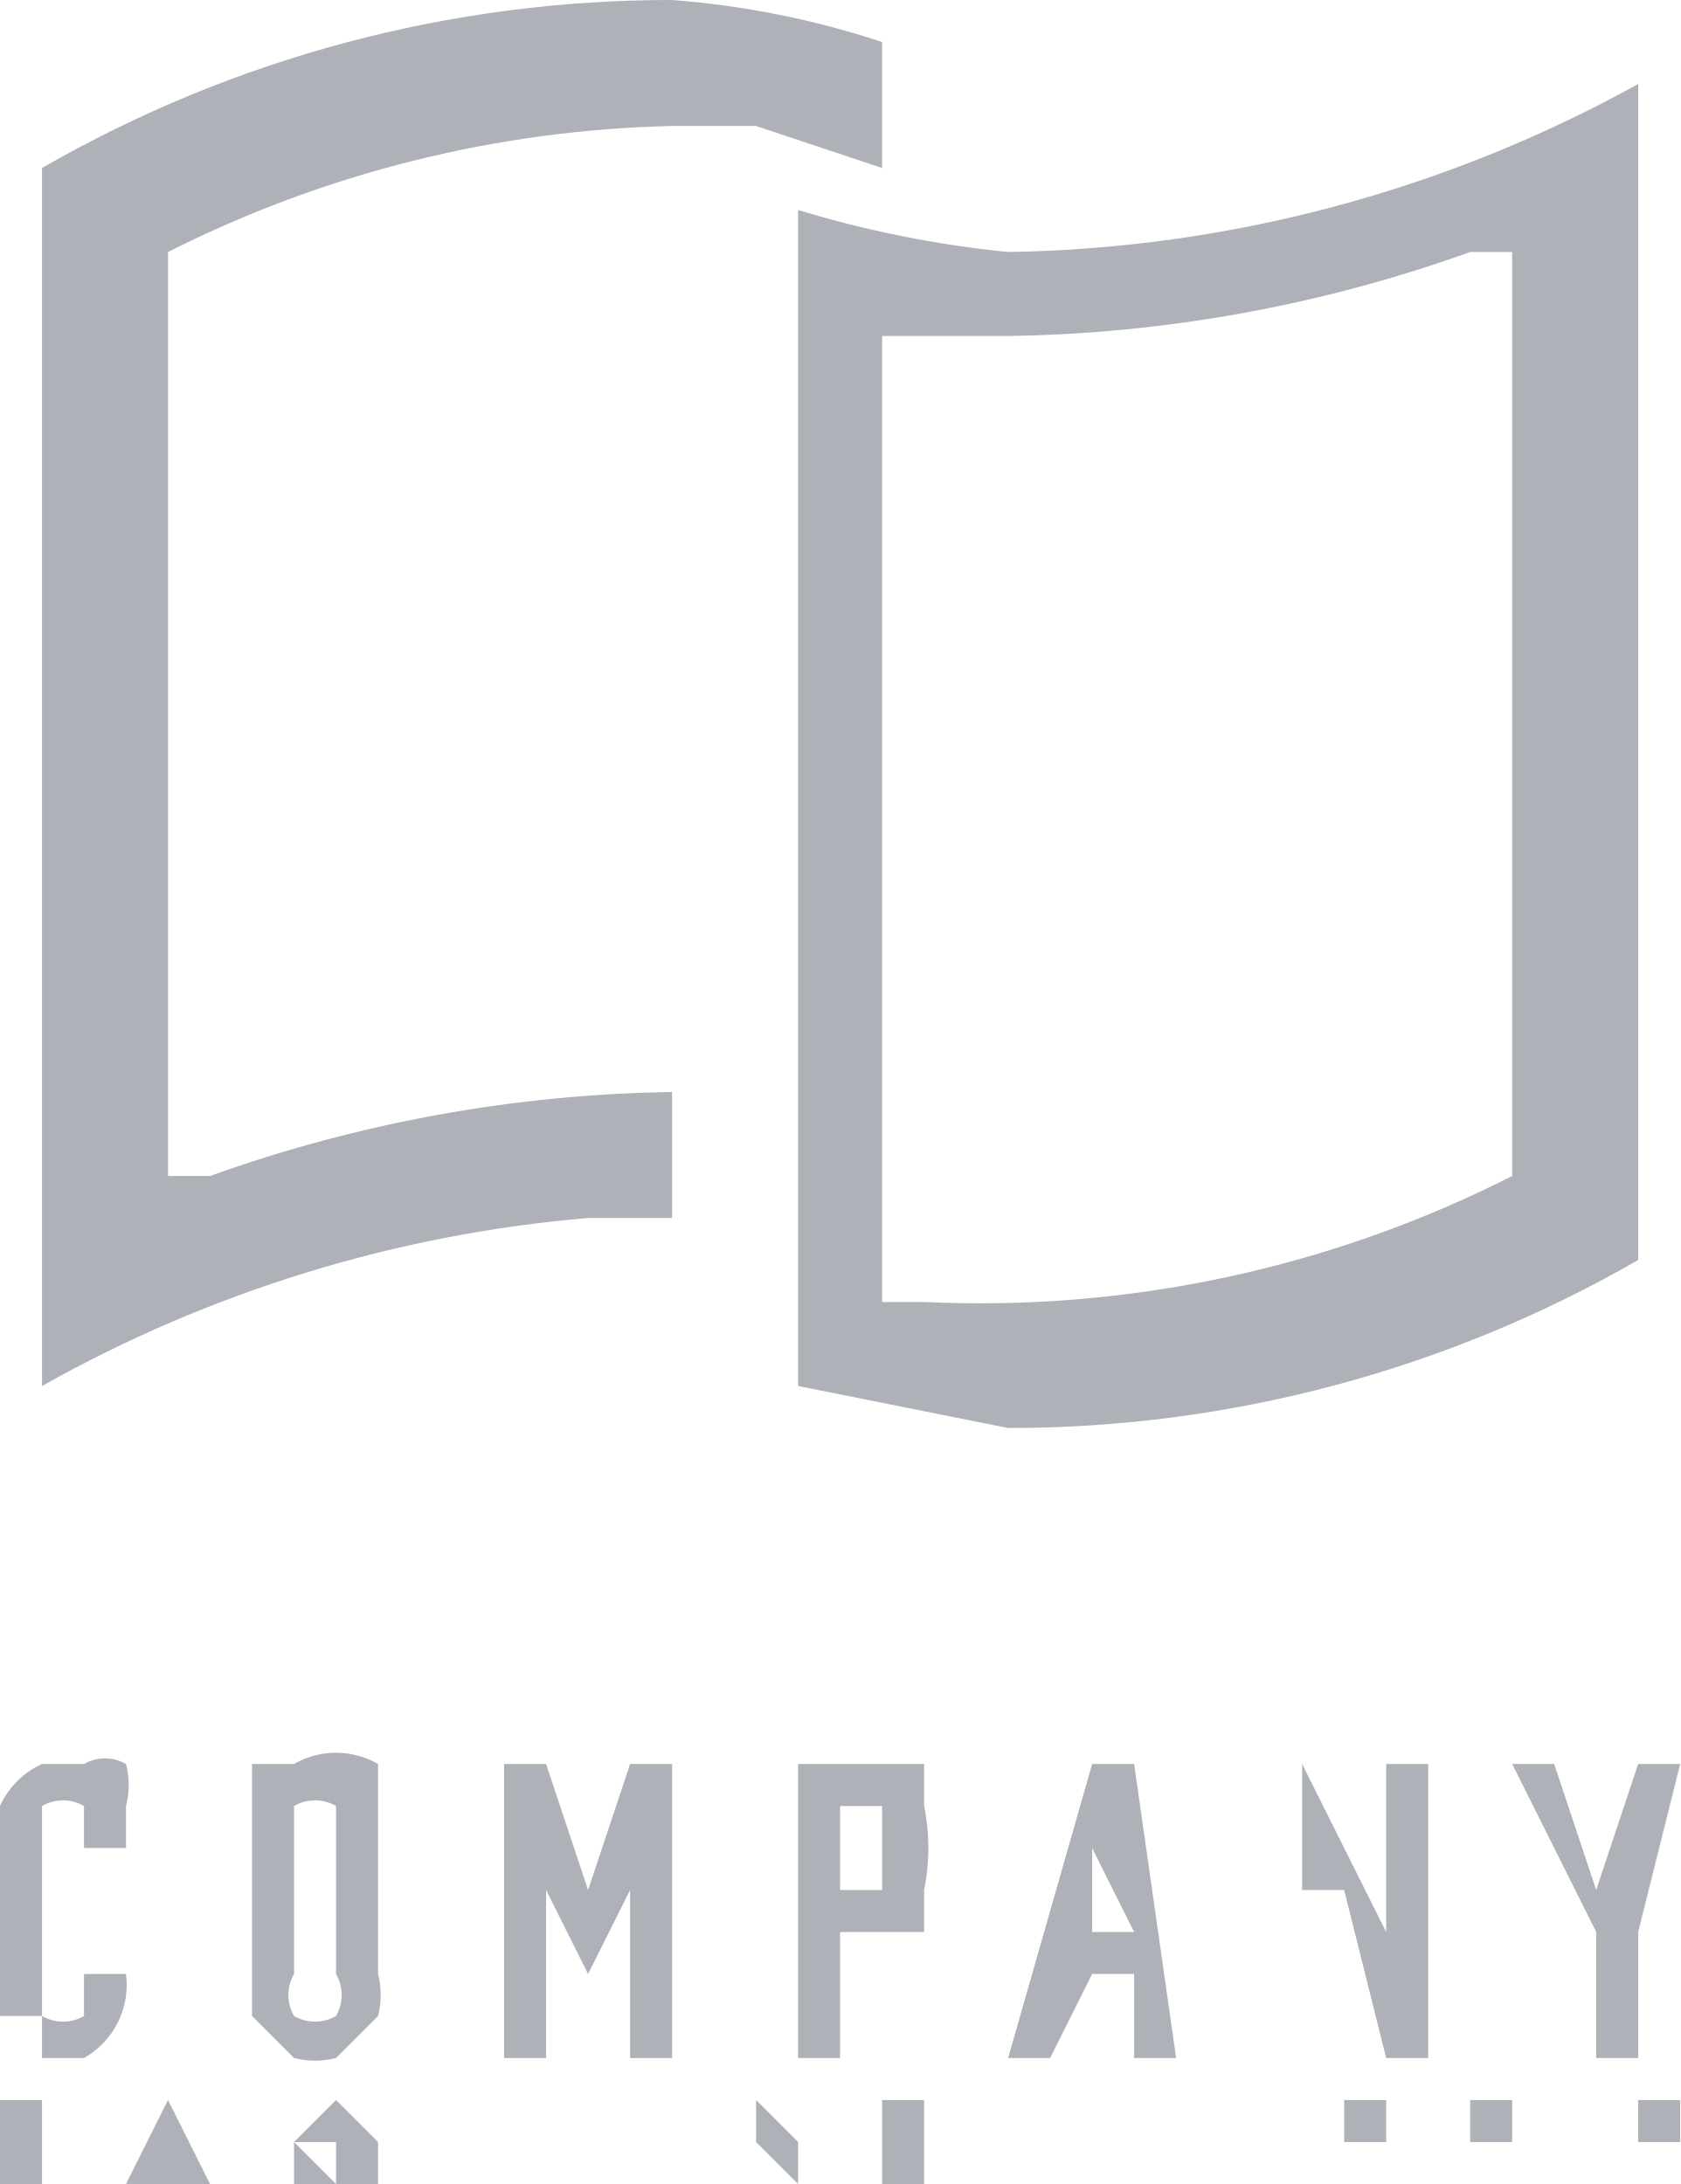
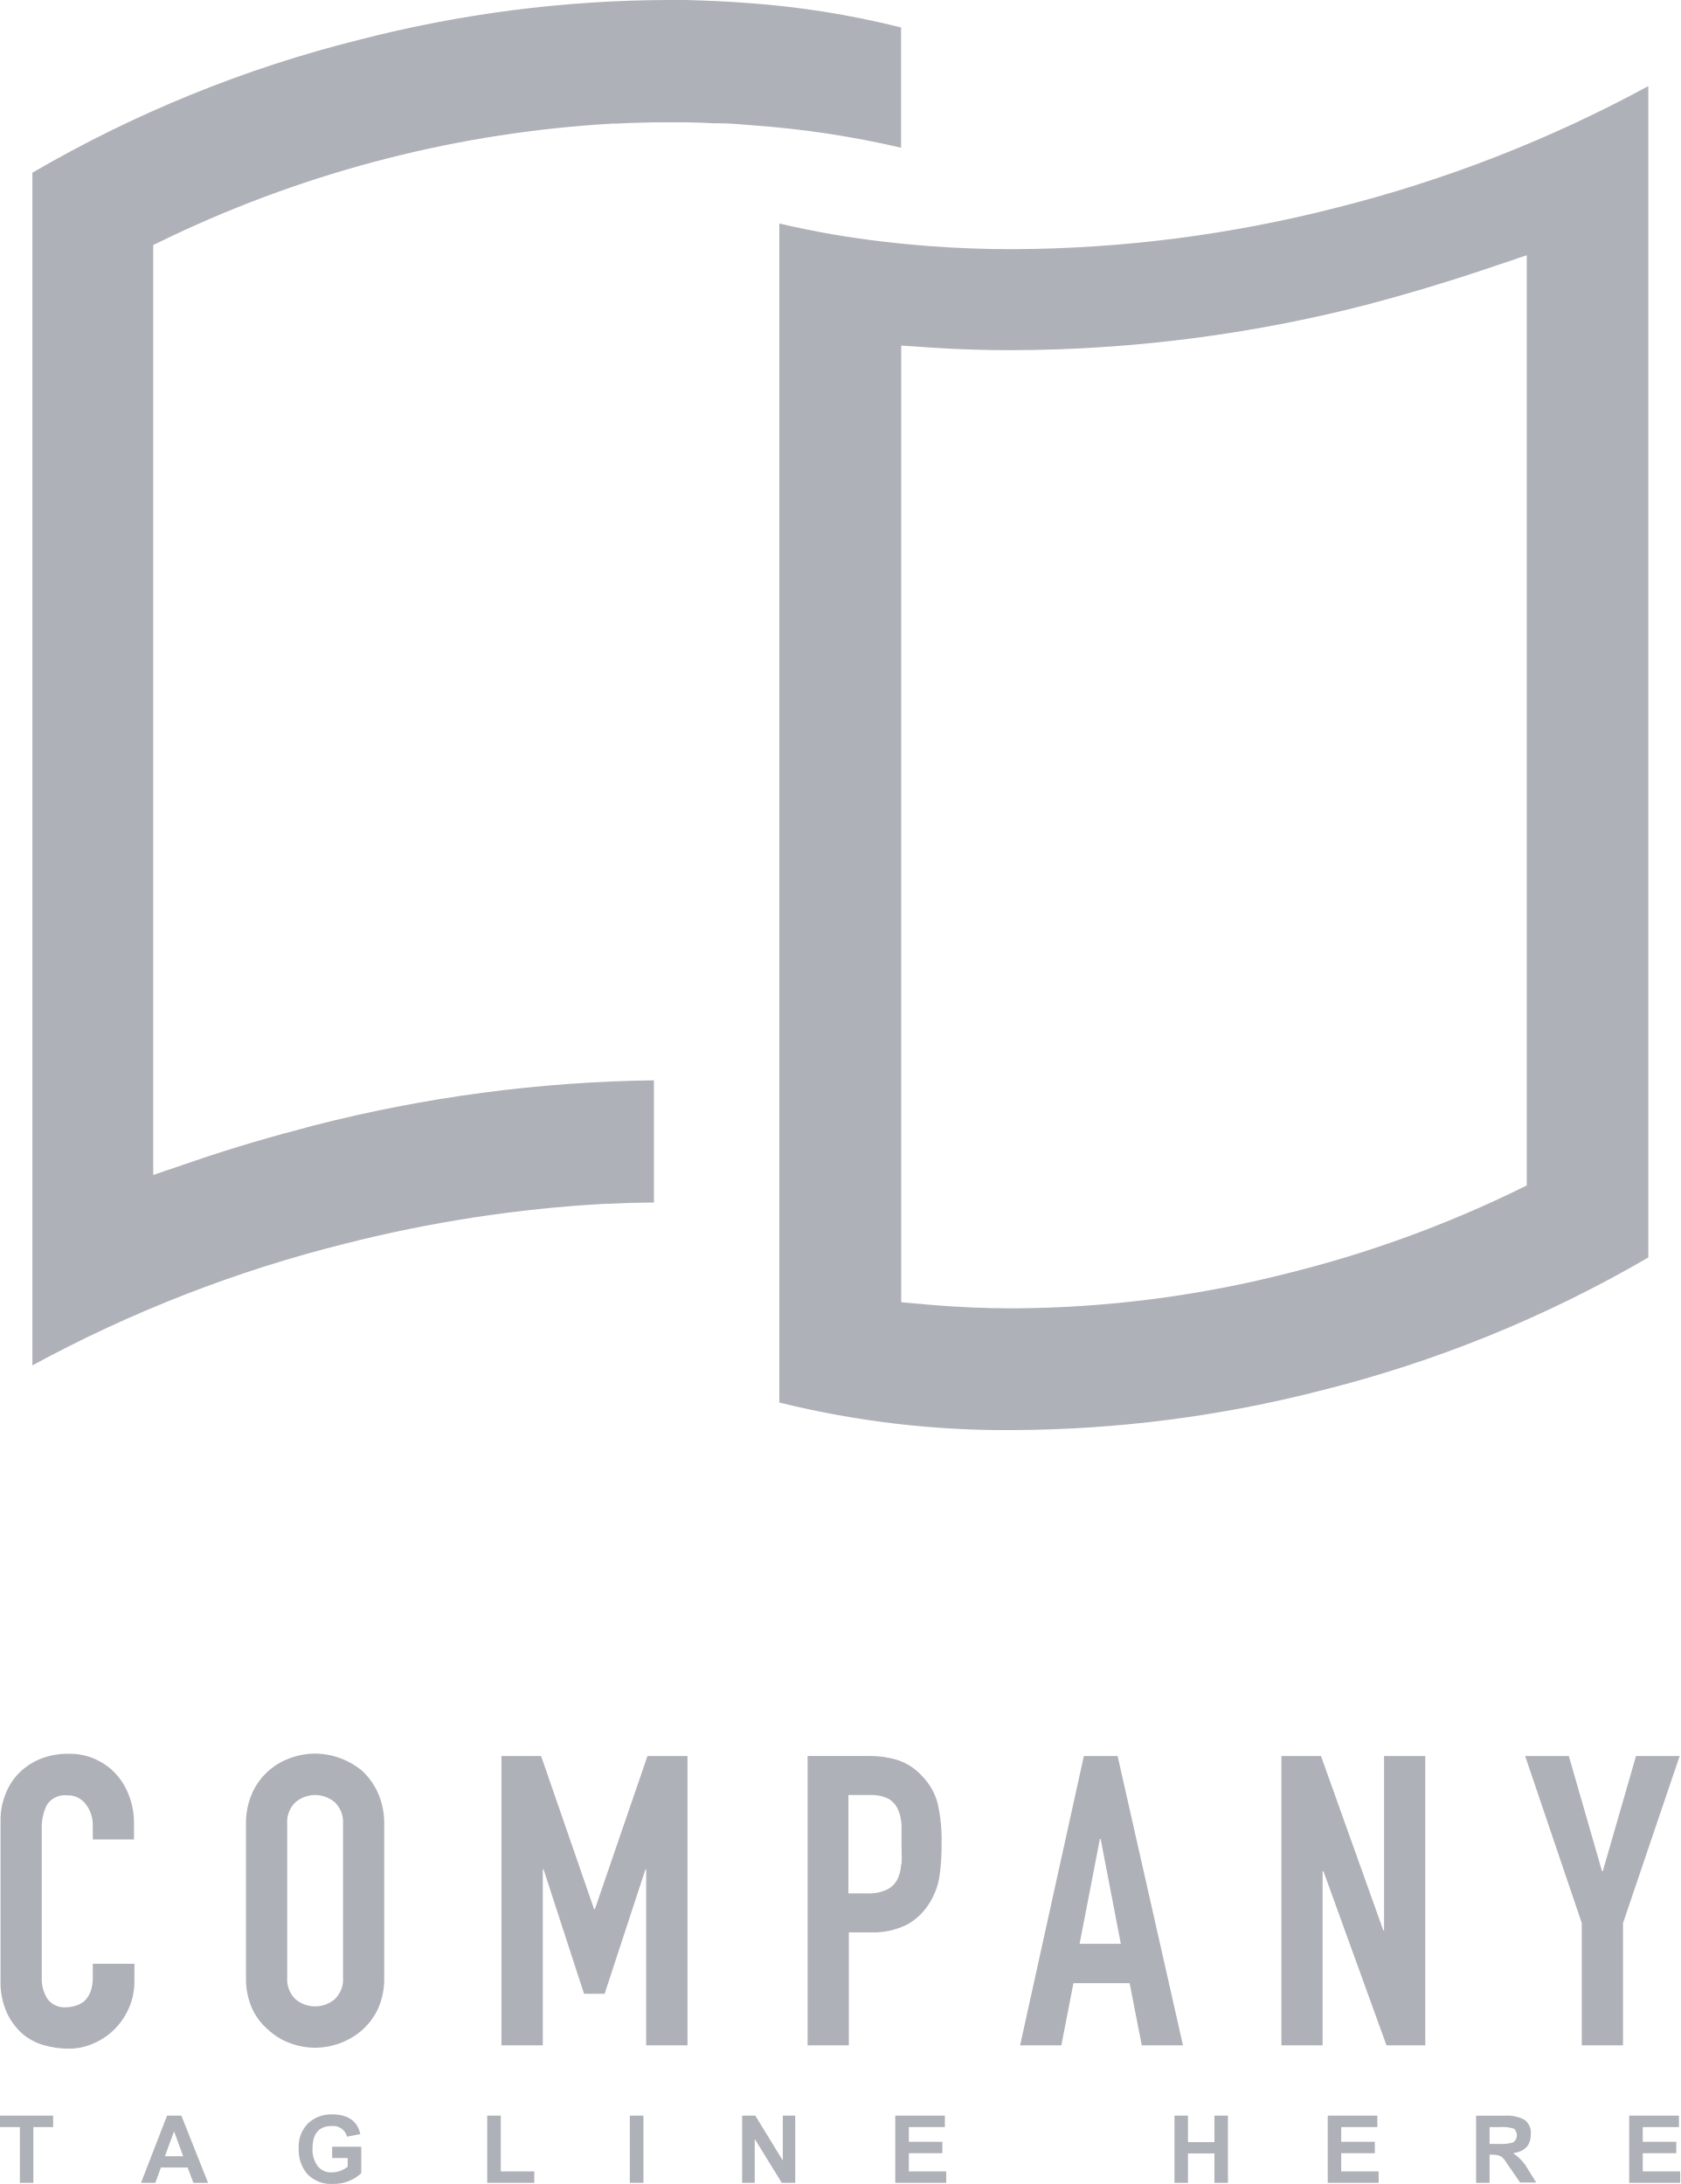
- <svg xmlns="http://www.w3.org/2000/svg" width="40" height="52" fill="none">
-   <path d="M17 3h1l3 1V1a21 21 0 00-5-1A30 30 0 001 4v29a32 32 0 0113-4h2v-3a34 34 0 00-11 2H4V6a28 28 0 0112-3h1z" fill="#AFB1B8" />
-   <path d="M24 6a26 26 0 01-5-1v28l5 1a30 30 0 0015-4V2a32 32 0 01-15 4zm11 0h1v22a28 28 0 01-14 3h-1V8h3a34 34 0 0011-2zM3 42a1 1 0 00-1 0H1a2 2 0 00-1 1v5h1v1h1a2 2 0 001-2H2v1a1 1 0 01-1 0v-4-1a1 1 0 011 0v1h1v-1a2 2 0 000-1zM9 42a2 2 0 00-2 0H6v6l1 1a2 2 0 001 0l1-1a2 2 0 000-1v-4-1zm-1 5a1 1 0 010 1 1 1 0 01-1 0 1 1 0 010-1v-4a1 1 0 011 0v4zM16 49v-7h-1l-1 3-1-3h-1v7h1v-4l1 2 1-2v4h1zM22 42h-3v7h1v-3h2v-1a5 5 0 000-2v-1zm-1 2v1h-1v-2h1v1zM27 42h-1l-2 7h1l1-2h1v2h1l-1-7zm-1 4v-2l1 2h-1zM33 46l-2-4v7-4h1l1 4h1v-7h-1v4zM39 42l-1 3-1-3h-1l2 4v3h1v-3l1-4h-1zM0 51v1h1v-2H0v1zM4 50l-1 2h2l-1-2zm0 1zM8 51v1l-1-1h2l-1-1-1 1v1a1 1 0 001 0h1v-1H8zM12 50v2h1-1v-2zM15 50v2-2zM19 51l-1-1v2-1l1 1v-2 1zM22 51v-1h-1v2h2-1v-1zM29 51h-1v-1 2-1h1v1-2 1zM32 51h1-1 1v-1h-1v2h1-1v-1zM36 51v-1h-1v2-1h1v1h1-1v-1zm0 0h-1 1zM39 51h1-1 1v-1h-1v2h1-1v-1z" fill="#AFB1B8" />
+ <svg xmlns="http://www.w3.org/2000/svg" width="40" height="52" viewBox="0 0 40 52" fill="none">
+   <path d="M16.977 2.935H17.113C17.366 2.935 17.64 2.96 17.91 2.983C19.103 3.067 20.287 3.246 21.452 3.517V0.654C20.253 0.353 19.03 0.158 17.797 0.071C17.328 0.036 16.83 0.013 16.319 0H15.892C13.417 0.009 10.953 0.327 8.555 0.946C5.825 1.627 3.205 2.693 0.771 4.112V32.509C3.114 31.236 5.607 30.264 8.191 29.617C10.232 29.097 12.317 28.776 14.419 28.661H14.503C14.854 28.643 15.206 28.633 15.568 28.631V25.722C12.837 25.757 10.119 26.118 7.473 26.797C6.494 27.052 5.548 27.326 4.66 27.631L3.648 27.975V5.833L4.08 5.625C7.382 4.06 10.952 3.149 14.596 2.942C14.627 2.94 14.657 2.94 14.688 2.942C15.09 2.922 15.495 2.912 15.892 2.912H16.327H16.347C16.557 2.917 16.767 2.922 16.977 2.935Z" fill="#AFB1B8" />
+   <path d="M24.111 5.933C23.446 5.933 22.788 5.91 22.153 5.861C21.394 5.805 20.615 5.714 19.876 5.589C19.426 5.513 18.983 5.421 18.553 5.322V33.394C20.374 33.844 22.244 34.065 24.119 34.05C26.593 34.039 29.057 33.723 31.455 33.106C34.186 32.424 36.807 31.358 39.241 29.94V2.05C36.899 3.322 34.407 4.294 31.824 4.943C29.303 5.591 26.713 5.923 24.111 5.933ZM35.335 6.418L36.347 6.078V28.226L35.915 28.435C34.255 29.224 32.523 29.847 30.741 30.294C28.578 30.853 26.355 31.141 24.121 31.151C23.453 31.151 22.791 31.123 22.148 31.067L21.455 31.006V28.318V8.229L22.262 8.282C22.849 8.32 23.456 8.338 24.116 8.338C26.952 8.328 29.775 7.966 32.522 7.26C33.466 7.011 34.404 6.731 35.335 6.418Z" fill="#AFB1B8" />
+   <path d="M2.737 42.212C2.592 42.062 2.416 41.943 2.222 41.865C2.029 41.786 1.82 41.75 1.612 41.757C1.389 41.754 1.168 41.796 0.961 41.879C0.772 41.955 0.6 42.068 0.455 42.212C0.313 42.357 0.201 42.53 0.129 42.721C0.05 42.921 0.01 43.134 0.013 43.349V47.143C0.004 47.41 0.055 47.676 0.162 47.921C0.252 48.116 0.381 48.289 0.541 48.43C0.693 48.557 0.871 48.65 1.063 48.699C1.247 48.751 1.438 48.778 1.629 48.778C1.841 48.78 2.05 48.735 2.241 48.646C2.431 48.563 2.603 48.444 2.747 48.295C2.888 48.148 3.001 47.975 3.079 47.786C3.16 47.595 3.201 47.389 3.2 47.181V46.757H2.209V47.095C2.211 47.21 2.192 47.325 2.15 47.433C2.118 47.514 2.069 47.587 2.006 47.647C1.945 47.696 1.874 47.733 1.799 47.756C1.732 47.778 1.662 47.79 1.591 47.791C1.503 47.802 1.413 47.788 1.331 47.753C1.25 47.717 1.179 47.66 1.126 47.588C1.032 47.436 0.987 47.258 0.994 47.08V43.542C0.988 43.346 1.03 43.151 1.116 42.975C1.167 42.895 1.24 42.831 1.326 42.791C1.412 42.75 1.507 42.735 1.601 42.746C1.687 42.743 1.772 42.761 1.849 42.798C1.926 42.836 1.993 42.891 2.044 42.96C2.155 43.106 2.213 43.285 2.209 43.469V43.797H3.19V43.41C3.192 43.183 3.151 42.958 3.069 42.746C2.995 42.548 2.883 42.366 2.737 42.212Z" fill="#AFB1B8" />
+   <path d="M8.629 42.169C8.312 41.902 7.913 41.755 7.5 41.752C7.298 41.753 7.098 41.789 6.908 41.859C6.716 41.928 6.538 42.033 6.385 42.169C6.221 42.317 6.089 42.498 6 42.701C5.9 42.932 5.851 43.183 5.856 43.435V47.074C5.849 47.33 5.898 47.585 6 47.819C6.09 48.015 6.221 48.189 6.385 48.328C6.536 48.469 6.714 48.578 6.908 48.648C7.098 48.718 7.298 48.755 7.5 48.755C7.702 48.755 7.903 48.719 8.092 48.648C8.29 48.577 8.472 48.468 8.629 48.328C8.787 48.186 8.914 48.013 9.003 47.819C9.105 47.585 9.154 47.33 9.147 47.074V43.435C9.152 43.183 9.103 42.932 9.003 42.701C8.915 42.5 8.788 42.319 8.629 42.169ZM8.166 47.074C8.174 47.171 8.161 47.269 8.127 47.36C8.092 47.451 8.038 47.533 7.968 47.601C7.837 47.711 7.672 47.771 7.502 47.771C7.331 47.771 7.166 47.711 7.035 47.601C6.965 47.533 6.911 47.451 6.877 47.36C6.843 47.269 6.829 47.171 6.838 47.074V43.435C6.829 43.339 6.843 43.241 6.877 43.15C6.911 43.059 6.965 42.977 7.035 42.909C7.166 42.799 7.331 42.739 7.502 42.739C7.672 42.739 7.837 42.799 7.968 42.909C8.038 42.977 8.092 43.059 8.127 43.15C8.161 43.241 8.174 43.339 8.166 43.435V47.074Z" fill="#AFB1B8" />
+   <path d="M16.367 48.699V41.811H15.414L14.162 45.457H14.144L12.882 41.811H11.938V48.699H12.922V44.509H12.94L13.904 47.471H14.394L15.366 44.509H15.383V48.699H16.367Z" fill="#AFB1B8" />
+   <path d="M21.958 42.294C21.807 42.124 21.615 41.994 21.402 41.917C21.171 41.842 20.93 41.806 20.688 41.81H19.226V48.699H20.208V46.009H20.714C21.02 46.023 21.325 45.958 21.599 45.821C21.822 45.697 22.008 45.515 22.138 45.294C22.251 45.111 22.328 44.907 22.363 44.694C22.402 44.435 22.419 44.173 22.416 43.911C22.426 43.58 22.393 43.249 22.32 42.927C22.255 42.688 22.13 42.471 21.958 42.294ZM21.452 44.394C21.448 44.519 21.417 44.641 21.361 44.753C21.305 44.859 21.216 44.943 21.108 44.994C20.963 45.059 20.804 45.089 20.645 45.081H20.198V42.739H20.703C20.856 42.731 21.008 42.761 21.146 42.825C21.248 42.883 21.328 42.972 21.376 43.079C21.43 43.2 21.459 43.331 21.462 43.463C21.462 43.608 21.462 43.761 21.462 43.921C21.462 44.081 21.473 44.247 21.462 44.394H21.452Z" fill="#AFB1B8" />
+   <path d="M26.607 41.811H25.803L24.285 48.699H25.267L25.555 47.219H26.893L27.182 48.699H28.163L26.607 41.811ZM25.702 46.281L26.185 43.784H26.203L26.683 46.281H25.702Z" fill="#AFB1B8" />
+   <path d="M32.95 45.961H32.932L31.449 41.811H30.506V48.699H31.487V44.557H31.508L33.008 48.699H33.931V41.811H32.95V45.961Z" fill="#AFB1B8" />
+   <path d="M38.948 41.811L38.158 44.549H38.138L37.349 41.811H36.309L37.657 45.788V48.699H38.639V45.788L39.987 41.811H38.948Z" fill="#AFB1B8" />
+   <path d="M0 50.645H0.473V51.972H0.794V50.645H1.265V50.372H0V50.645Z" fill="#AFB1B8" />
+   <path d="M3.977 50.372L3.357 51.972H3.698L3.83 51.608H4.467L4.604 51.972H4.953L4.318 50.372H3.977ZM3.926 51.339L4.144 50.746L4.361 51.339H3.926Z" fill="#AFB1B8" />
+   <path d="M7.908 51.382H8.277V51.588C8.169 51.675 8.036 51.722 7.898 51.723C7.833 51.727 7.769 51.715 7.71 51.688C7.651 51.661 7.599 51.621 7.559 51.57C7.474 51.449 7.432 51.302 7.44 51.153C7.44 50.797 7.594 50.619 7.9 50.619C7.981 50.611 8.062 50.633 8.128 50.679C8.194 50.726 8.242 50.795 8.262 50.873L8.578 50.812C8.51 50.5 8.285 50.342 7.9 50.342C7.695 50.337 7.495 50.41 7.341 50.548C7.261 50.628 7.198 50.724 7.159 50.83C7.119 50.937 7.103 51.05 7.111 51.163C7.102 51.382 7.175 51.597 7.316 51.764C7.394 51.844 7.489 51.907 7.594 51.947C7.699 51.988 7.811 52.005 7.923 51.998C8.173 52.005 8.417 51.913 8.601 51.743V51.113H7.908V51.382Z" fill="#AFB1B8" />
+   <path d="M11.922 50.372H11.599V51.972H12.719V51.7H11.922V50.372Z" fill="#AFB1B8" />
+   <path d="M15.318 50.372H14.994V51.972H15.318V50.372Z" fill="#AFB1B8" />
+   <path d="M18.636 51.441L17.981 50.372H17.668V51.972H17.968V50.927L18.611 51.972H18.932V50.372H18.636V51.441Z" fill="#AFB1B8" />
+   <path d="M21.637 51.267H22.434V50.995H21.637V50.645H22.494V50.372H21.313V51.972H22.527V51.7H21.637V51.267Z" fill="#AFB1B8" />
+   <path d="M28.912 51.003H28.282V50.372H27.961V51.972H28.282V51.273H28.912V51.972H29.233V50.372H28.912V51.003Z" fill="#AFB1B8" />
+   <path d="M31.93 51.267H32.73V50.995H31.93V50.645H32.79V50.372H31.609V51.972H32.821V51.7H31.93V51.267Z" fill="#AFB1B8" />
+   <path d="M36.023 51.268C36.302 51.224 36.443 51.077 36.443 50.823C36.452 50.755 36.441 50.686 36.414 50.623C36.386 50.56 36.342 50.506 36.287 50.467C36.142 50.394 35.98 50.361 35.819 50.373H35.141V51.972H35.462V51.303H35.525C35.594 51.299 35.662 51.311 35.725 51.339C35.772 51.368 35.811 51.408 35.839 51.456L36.188 51.964H36.572L36.378 51.652C36.292 51.497 36.17 51.366 36.023 51.268ZM35.7 51.046H35.462V50.645H35.715C35.825 50.636 35.936 50.649 36.041 50.683C36.065 50.703 36.083 50.729 36.095 50.758C36.107 50.787 36.113 50.818 36.111 50.849C36.11 50.88 36.102 50.911 36.087 50.939C36.072 50.966 36.051 50.99 36.026 51.008C35.92 51.041 35.81 51.054 35.7 51.046Z" fill="#AFB1B8" />
+   <path d="M39.109 51.267H39.906V50.995H39.109V50.645H39.97V50.372H38.786V51.972H40V51.7H39.109V51.267Z" fill="#AFB1B8" />
</svg>
